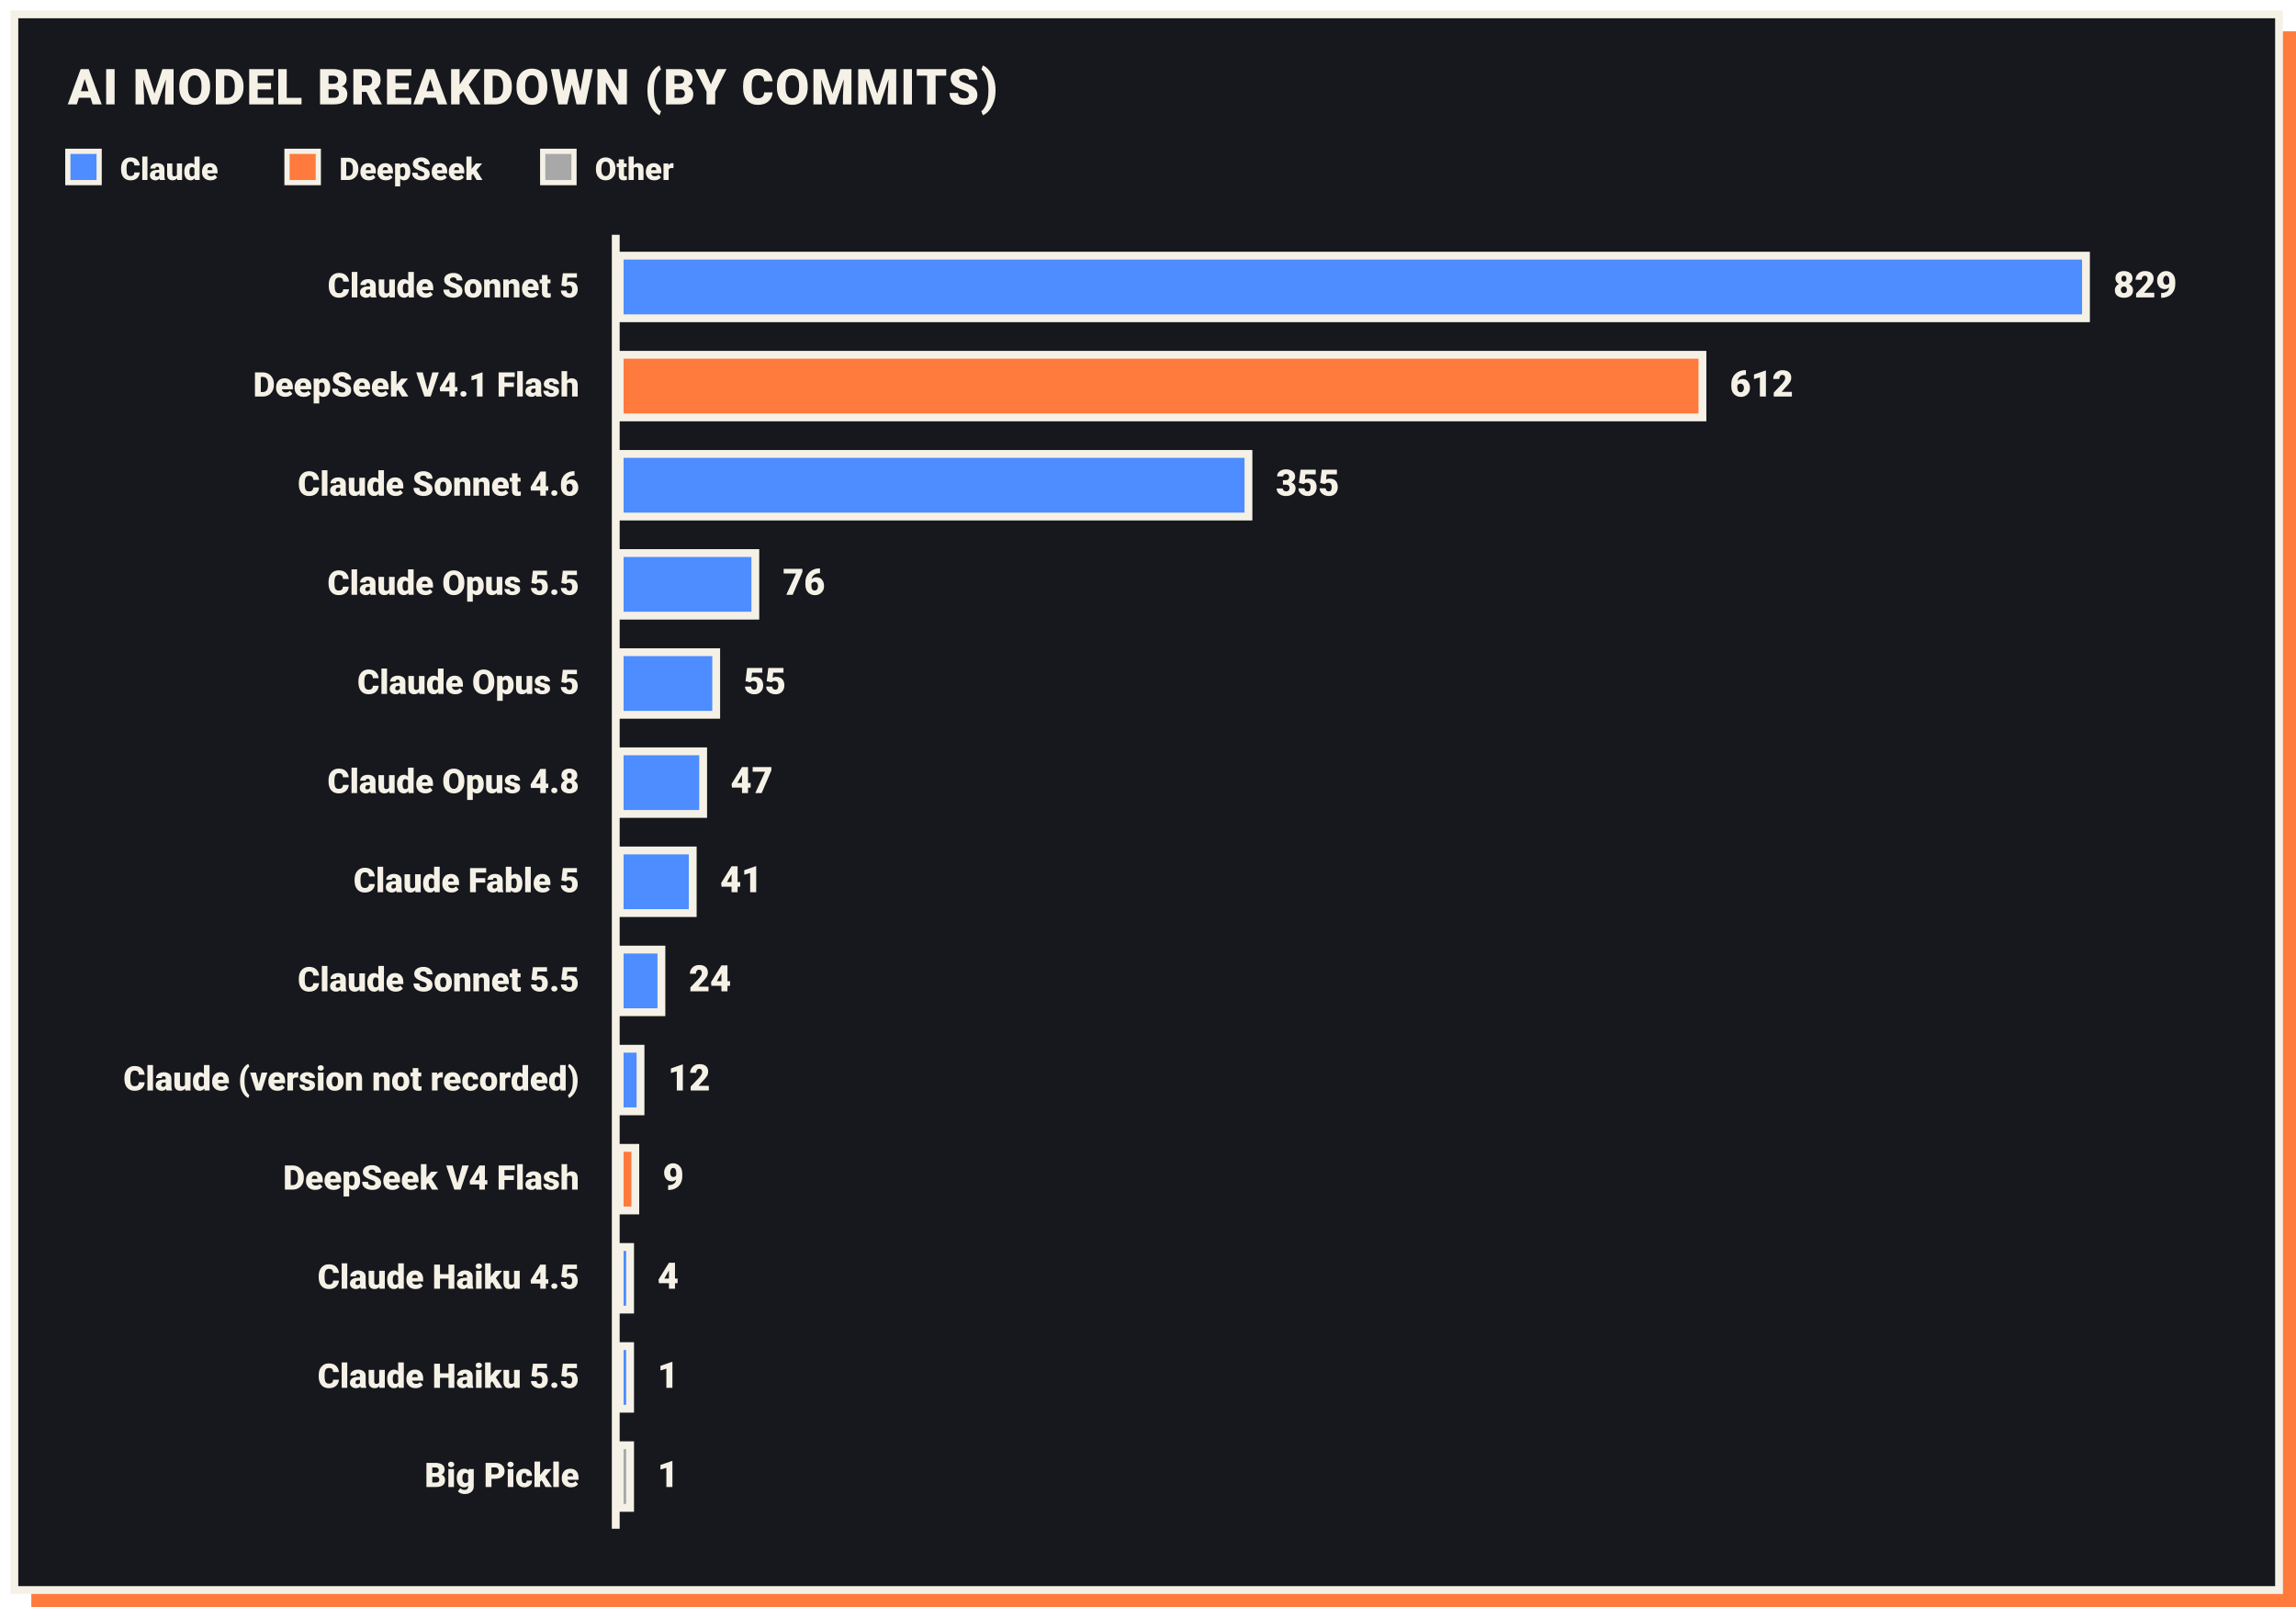
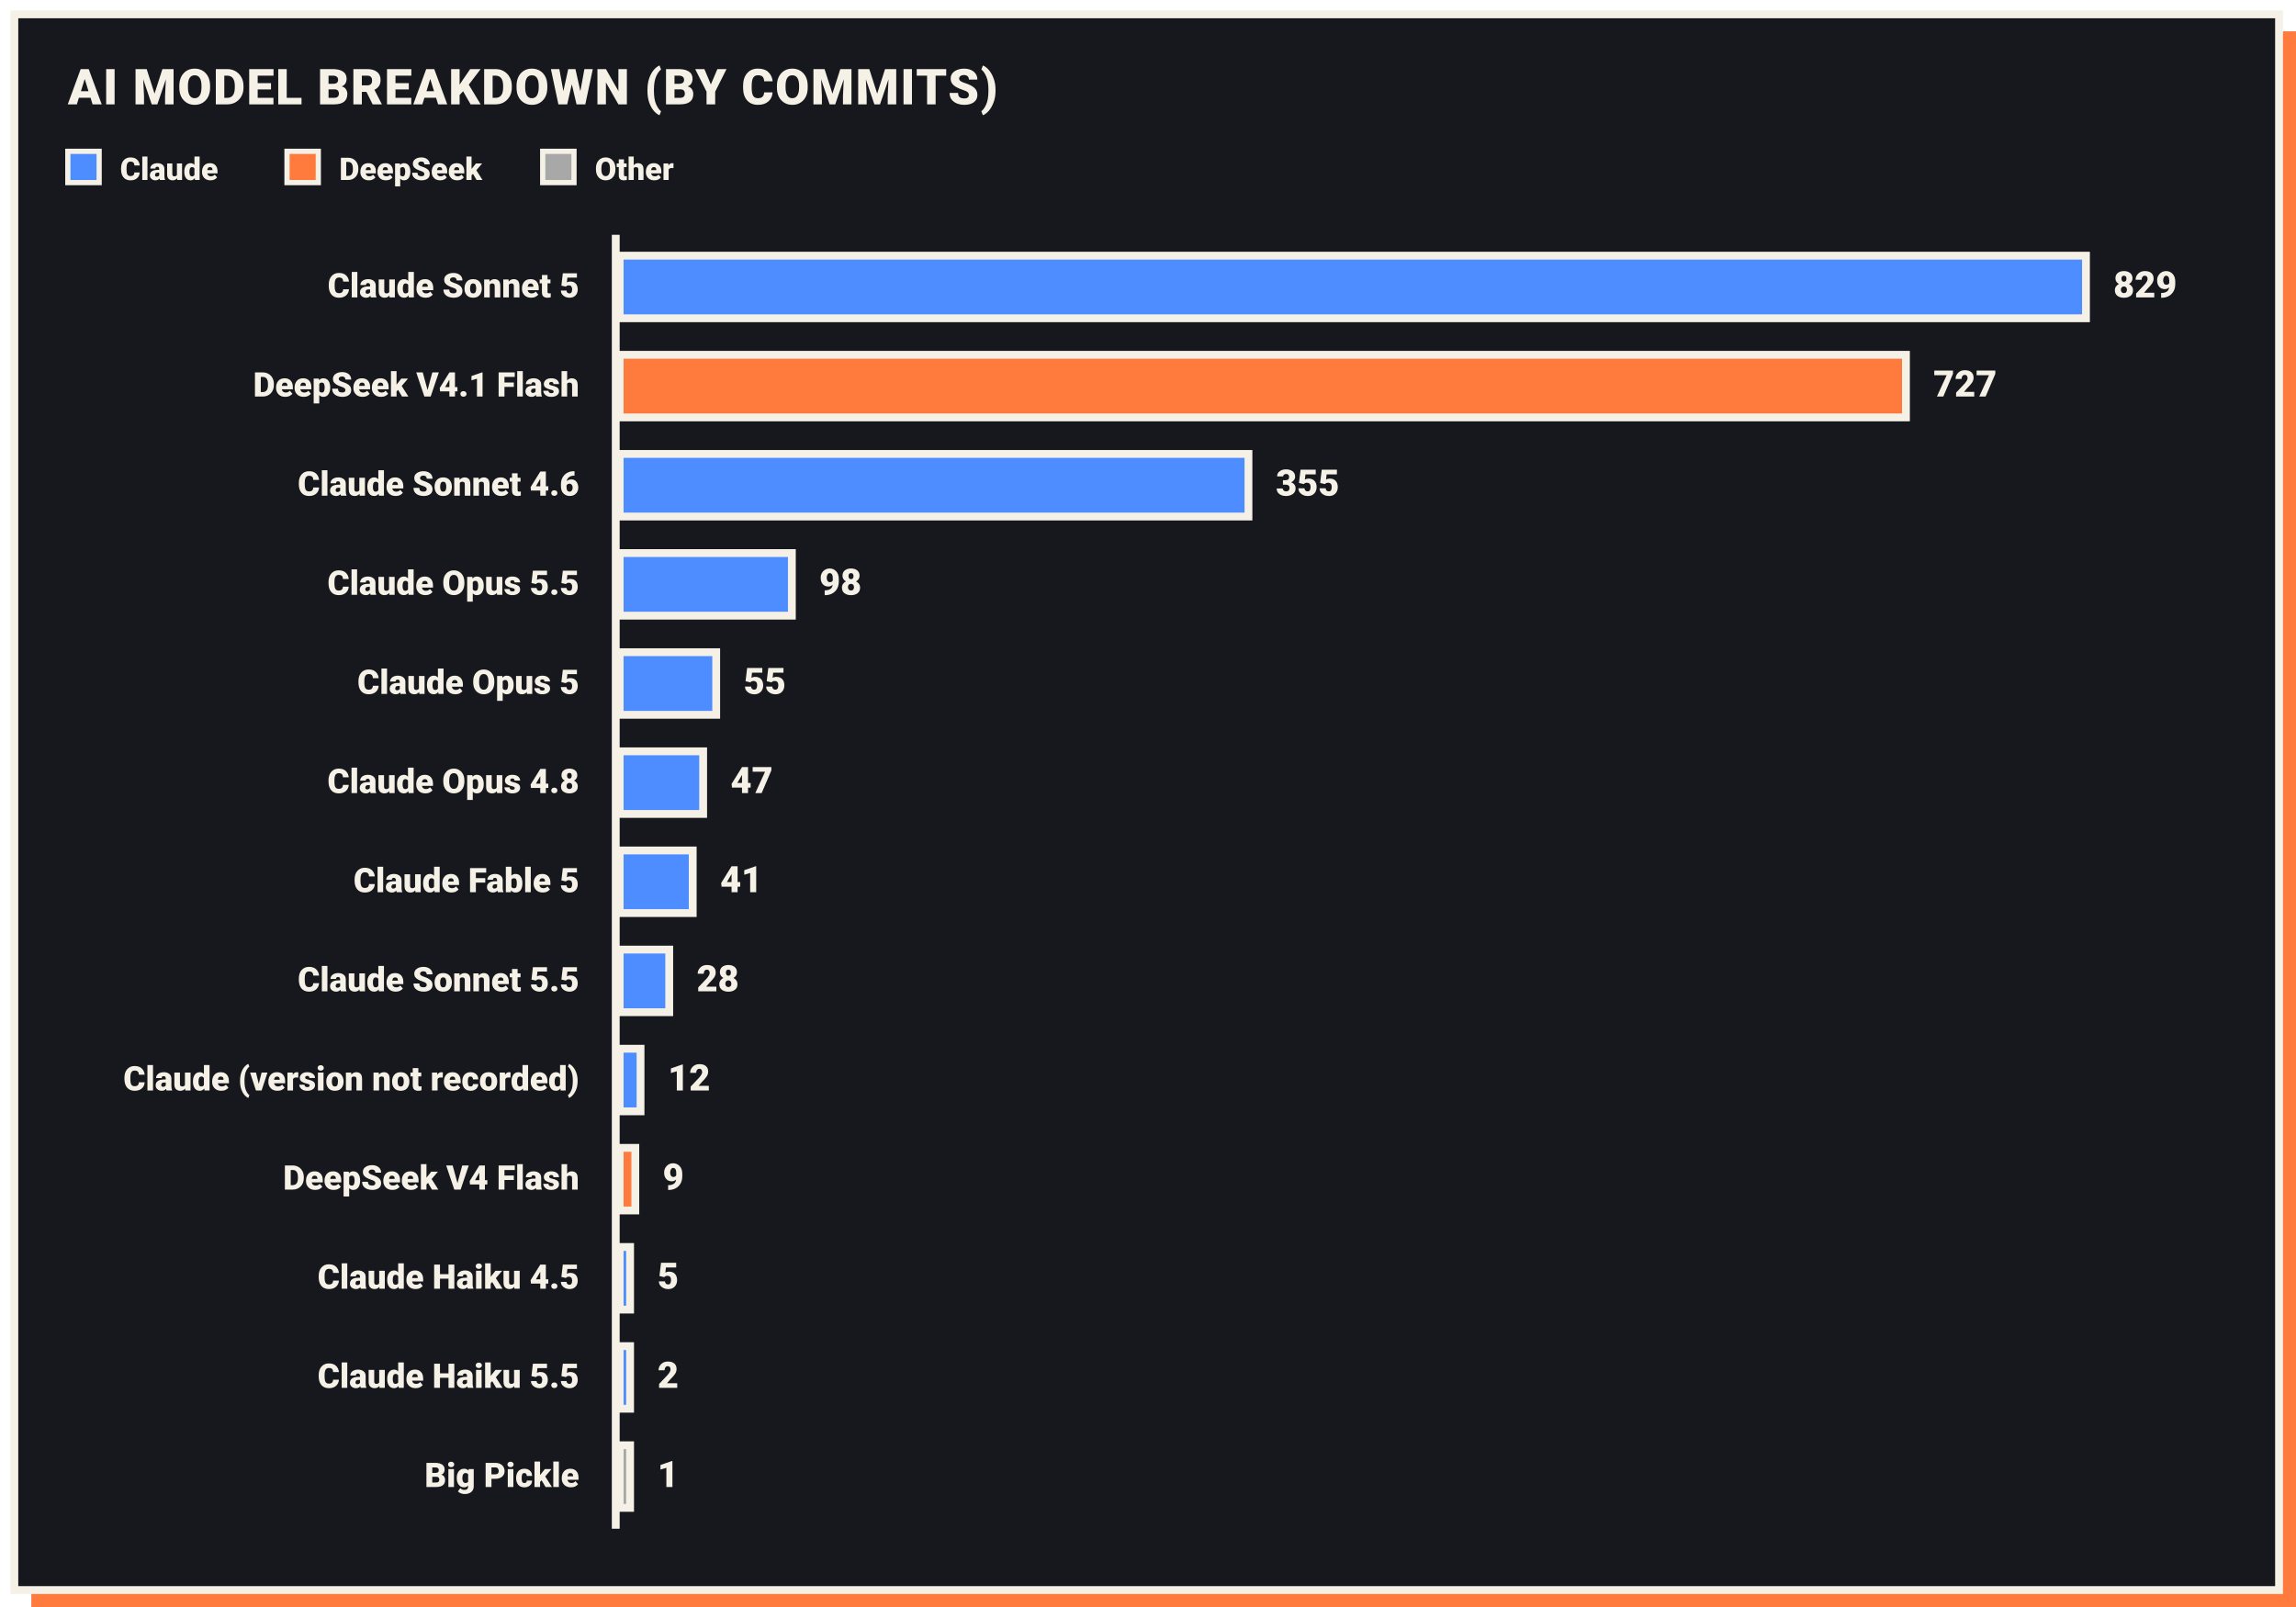
<svg xmlns="http://www.w3.org/2000/svg" viewBox="0 0 880 616" font-family="-apple-system, BlinkMacSystemFont, 'Segoe UI', Roboto, Helvetica, Arial, sans-serif" role="img" aria-labelledby="t d">
  <rect x="12" y="12" width="868" height="604" fill="#ff7a3d" />
  <rect x="5.5" y="5.5" width="868" height="604" fill="#16181d" stroke="#f5f1e6" stroke-width="3" />
  <text x="26" y="40" fill="#f5f1e6" font-weight="800" font-size="19" letter-spacing="0.5">AI MODEL BREAKDOWN (BY COMMITS)</text>
  <rect x="26" y="58" width="12" height="12" fill="#4d8dff" stroke="#f5f1e6" stroke-width="2" />
  <text x="46" y="69" fill="#f5f1e6" font-weight="800" font-size="12">Claude</text>
  <rect x="110" y="58" width="12" height="12" fill="#ff7a3d" stroke="#f5f1e6" stroke-width="2" />
  <text x="130" y="69" fill="#f5f1e6" font-weight="800" font-size="12">DeepSeek</text>
  <rect x="208" y="58" width="12" height="12" fill="#a8a8a8" stroke="#f5f1e6" stroke-width="2" />
  <text x="228" y="69" fill="#f5f1e6" font-weight="800" font-size="12">Other</text>
  <line x1="236" y1="90" x2="236" y2="586" stroke="#f5f1e6" stroke-width="3" />
  <text x="222" y="114" fill="#f5f1e6" font-weight="800" font-size="13" text-anchor="end">Claude Sonnet 5</text>
  <rect x="237.5" y="98" width="562" height="24" fill="#4d8dff" stroke="#f5f1e6" stroke-width="3" />
  <text x="810" y="114" fill="#f5f1e6" font-weight="800" font-size="14">829</text>
  <text x="222" y="152" fill="#f5f1e6" font-weight="800" font-size="13" text-anchor="end">DeepSeek V4.1 Flash</text>
-   <rect x="237.5" y="136" width="415" height="24" fill="#ff7a3d" stroke="#f5f1e6" stroke-width="3" />
-   <text x="663" y="152" fill="#f5f1e6" font-weight="800" font-size="14">612</text>
+   <rect x="237.5" y="136" width="493" height="24" fill="#ff7a3d" stroke="#f5f1e6" stroke-width="3" />
+   <text x="741" y="152" fill="#f5f1e6" font-weight="800" font-size="14">727</text>
  <text x="222" y="190" fill="#f5f1e6" font-weight="800" font-size="13" text-anchor="end">Claude Sonnet 4.6</text>
  <rect x="237.5" y="174" width="241" height="24" fill="#4d8dff" stroke="#f5f1e6" stroke-width="3" />
  <text x="489" y="190" fill="#f5f1e6" font-weight="800" font-size="14">355</text>
  <text x="222" y="228" fill="#f5f1e6" font-weight="800" font-size="13" text-anchor="end">Claude Opus 5.5</text>
-   <rect x="237.5" y="212" width="52" height="24" fill="#4d8dff" stroke="#f5f1e6" stroke-width="3" />
-   <text x="300" y="228" fill="#f5f1e6" font-weight="800" font-size="14">76</text>
+   <rect x="237.5" y="212" width="66" height="24" fill="#4d8dff" stroke="#f5f1e6" stroke-width="3" />
+   <text x="314" y="228" fill="#f5f1e6" font-weight="800" font-size="14">98</text>
  <text x="222" y="266" fill="#f5f1e6" font-weight="800" font-size="13" text-anchor="end">Claude Opus 5</text>
  <rect x="237.5" y="250" width="37" height="24" fill="#4d8dff" stroke="#f5f1e6" stroke-width="3" />
  <text x="285" y="266" fill="#f5f1e6" font-weight="800" font-size="14">55</text>
  <text x="222" y="304" fill="#f5f1e6" font-weight="800" font-size="13" text-anchor="end">Claude Opus 4.8</text>
  <rect x="237.5" y="288" width="32" height="24" fill="#4d8dff" stroke="#f5f1e6" stroke-width="3" />
  <text x="280" y="304" fill="#f5f1e6" font-weight="800" font-size="14">47</text>
  <text x="222" y="342" fill="#f5f1e6" font-weight="800" font-size="13" text-anchor="end">Claude Fable 5</text>
  <rect x="237.5" y="326" width="28" height="24" fill="#4d8dff" stroke="#f5f1e6" stroke-width="3" />
  <text x="276" y="342" fill="#f5f1e6" font-weight="800" font-size="14">41</text>
  <text x="222" y="380" fill="#f5f1e6" font-weight="800" font-size="13" text-anchor="end">Claude Sonnet 5.5</text>
-   <rect x="237.5" y="364" width="16" height="24" fill="#4d8dff" stroke="#f5f1e6" stroke-width="3" />
-   <text x="264" y="380" fill="#f5f1e6" font-weight="800" font-size="14">24</text>
+   <rect x="237.5" y="364" width="19" height="24" fill="#4d8dff" stroke="#f5f1e6" stroke-width="3" />
+   <text x="267" y="380" fill="#f5f1e6" font-weight="800" font-size="14">28</text>
  <text x="222" y="418" fill="#f5f1e6" font-weight="800" font-size="13" text-anchor="end">Claude (version not recorded)</text>
  <rect x="237.5" y="402" width="8" height="24" fill="#4d8dff" stroke="#f5f1e6" stroke-width="3" />
  <text x="256" y="418" fill="#f5f1e6" font-weight="800" font-size="14">12</text>
  <text x="222" y="456" fill="#f5f1e6" font-weight="800" font-size="13" text-anchor="end">DeepSeek V4 Flash</text>
  <rect x="237.5" y="440" width="6" height="24" fill="#ff7a3d" stroke="#f5f1e6" stroke-width="3" />
  <text x="254" y="456" fill="#f5f1e6" font-weight="800" font-size="14">9</text>
  <text x="222" y="494" fill="#f5f1e6" font-weight="800" font-size="13" text-anchor="end">Claude Haiku 4.5</text>
  <rect x="237.5" y="478" width="4" height="24" fill="#4d8dff" stroke="#f5f1e6" stroke-width="3" />
-   <text x="252" y="494" fill="#f5f1e6" font-weight="800" font-size="14">4</text>
+   <text x="252" y="494" fill="#f5f1e6" font-weight="800" font-size="14">5</text>
  <text x="222" y="532" fill="#f5f1e6" font-weight="800" font-size="13" text-anchor="end">Claude Haiku 5.5</text>
  <rect x="237.5" y="516" width="4" height="24" fill="#4d8dff" stroke="#f5f1e6" stroke-width="3" />
-   <text x="252" y="532" fill="#f5f1e6" font-weight="800" font-size="14">1</text>
+   <text x="252" y="532" fill="#f5f1e6" font-weight="800" font-size="14">2</text>
  <text x="222" y="570" fill="#f5f1e6" font-weight="800" font-size="13" text-anchor="end">Big Pickle</text>
  <rect x="237.5" y="554" width="4" height="24" fill="#a8a8a8" stroke="#f5f1e6" stroke-width="3" />
  <text x="252" y="570" fill="#f5f1e6" font-weight="800" font-size="14">1</text>
</svg>
